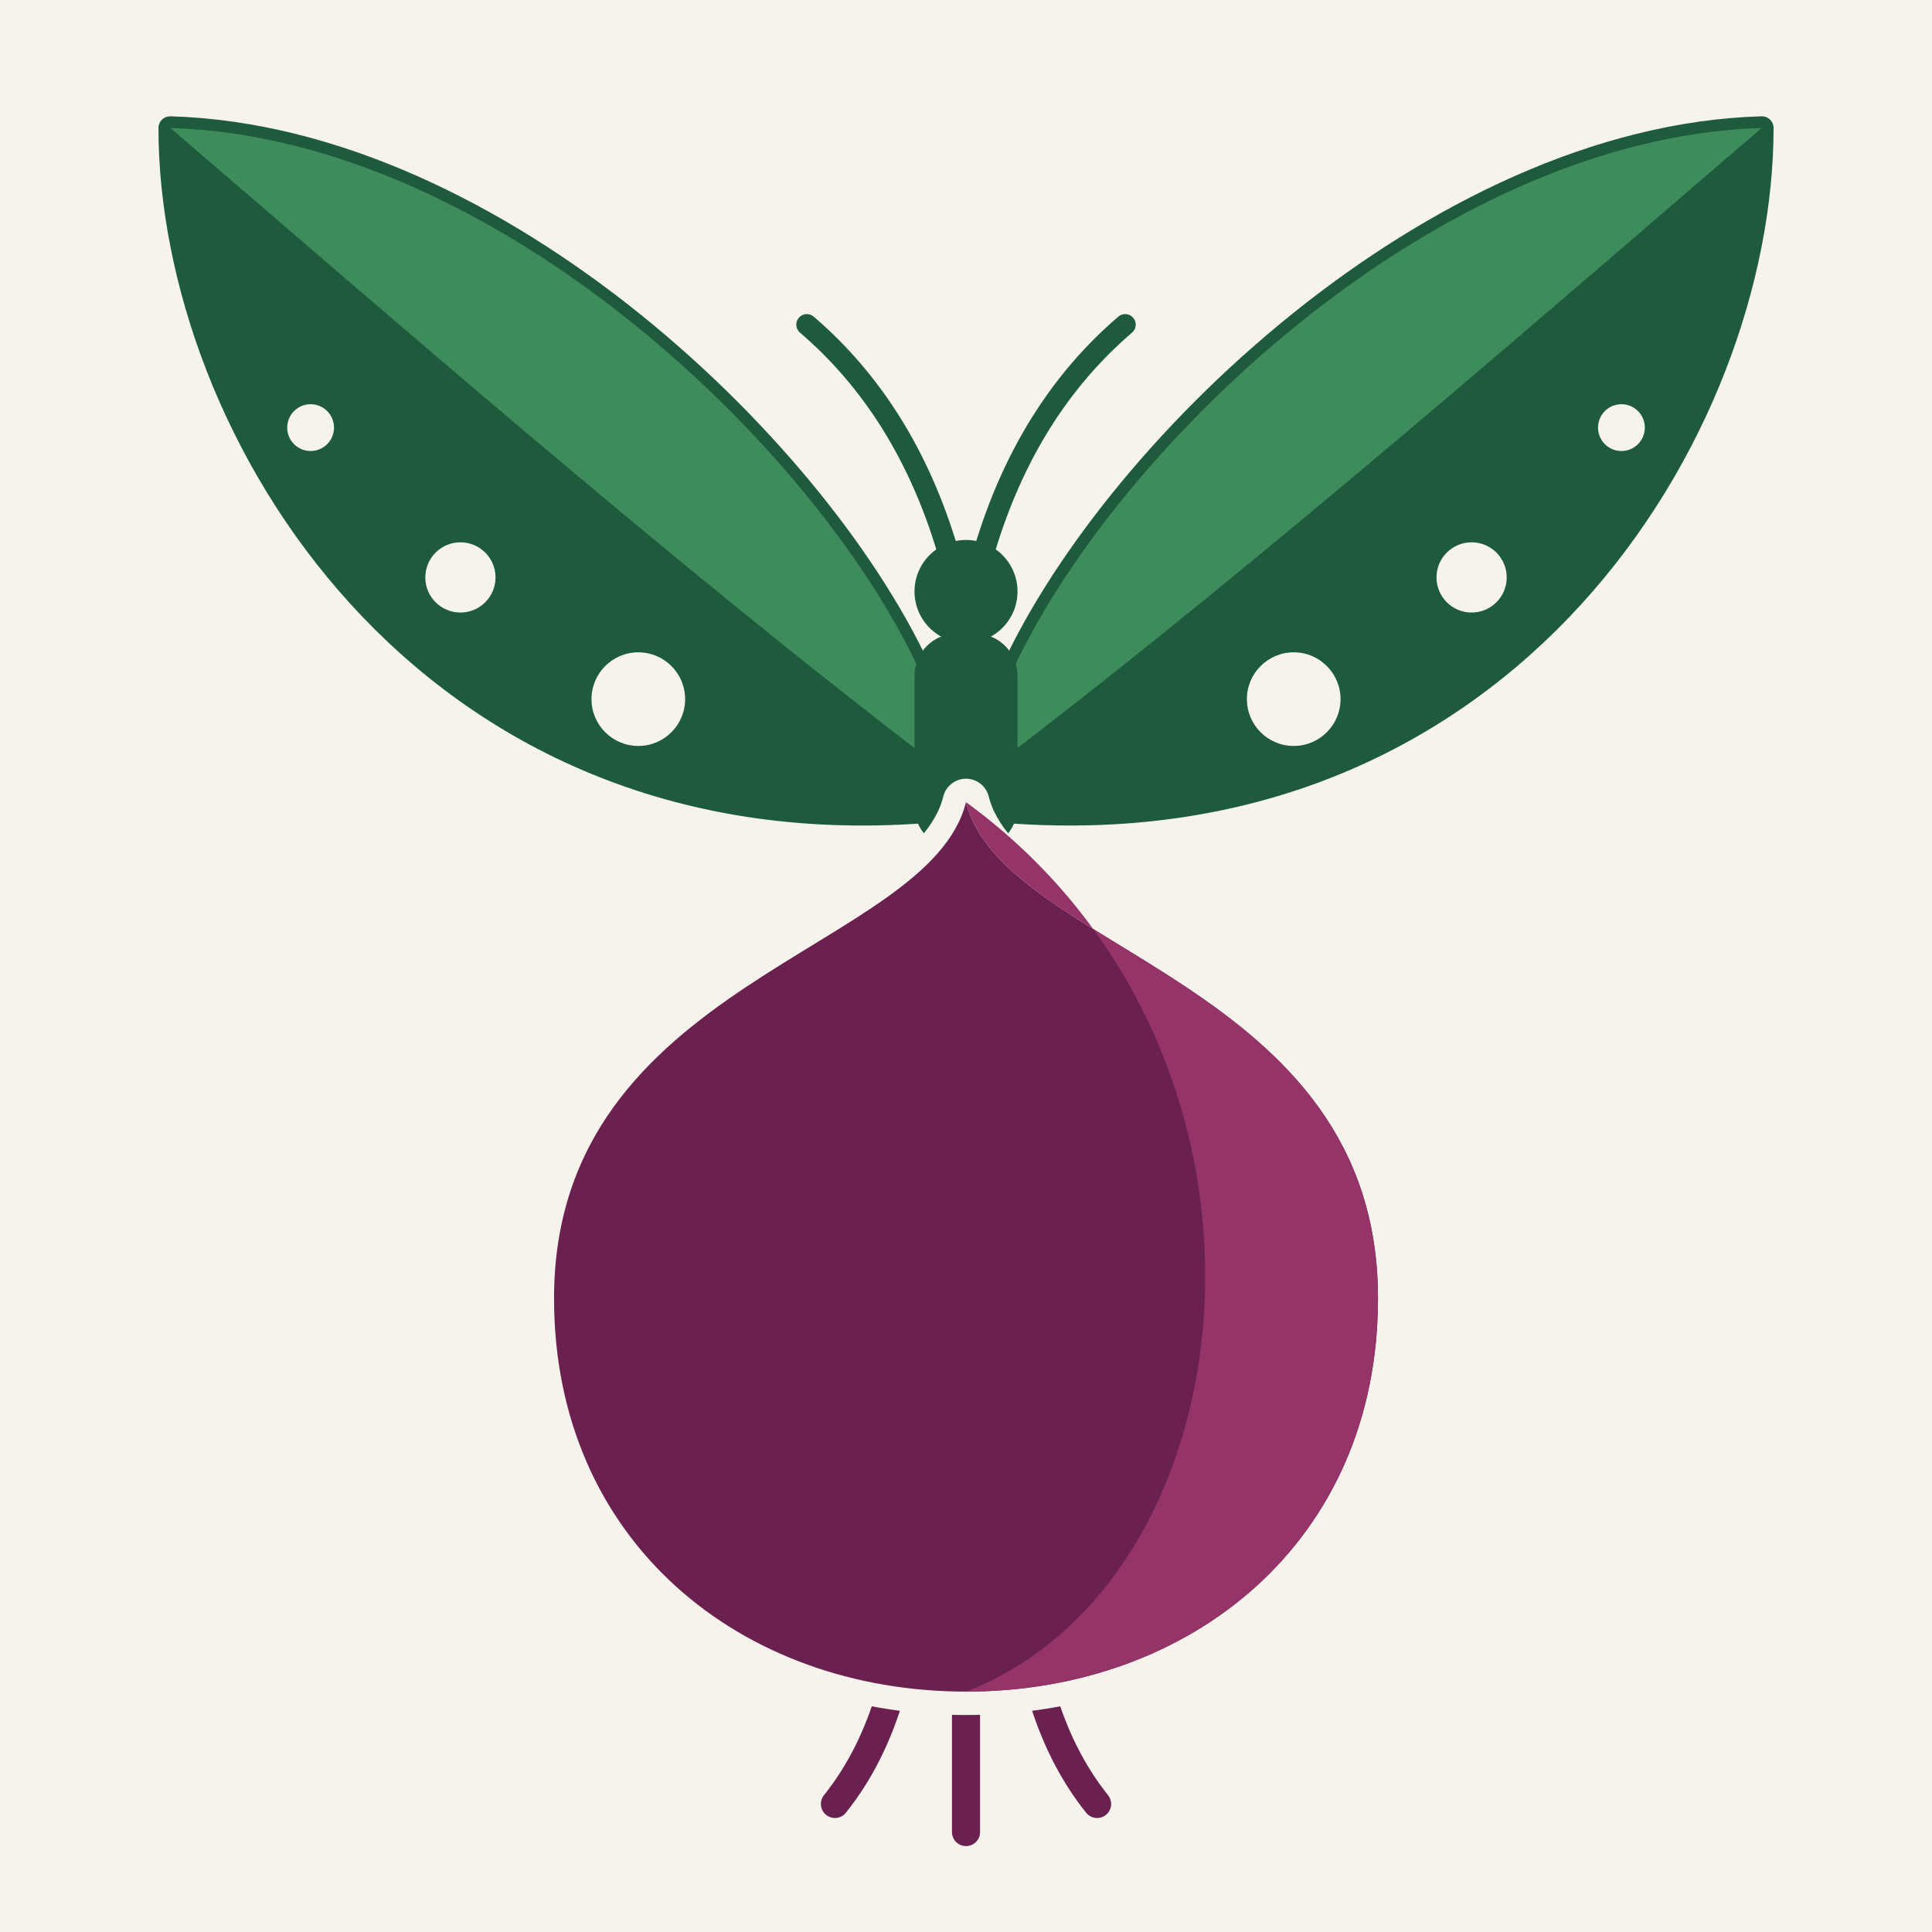
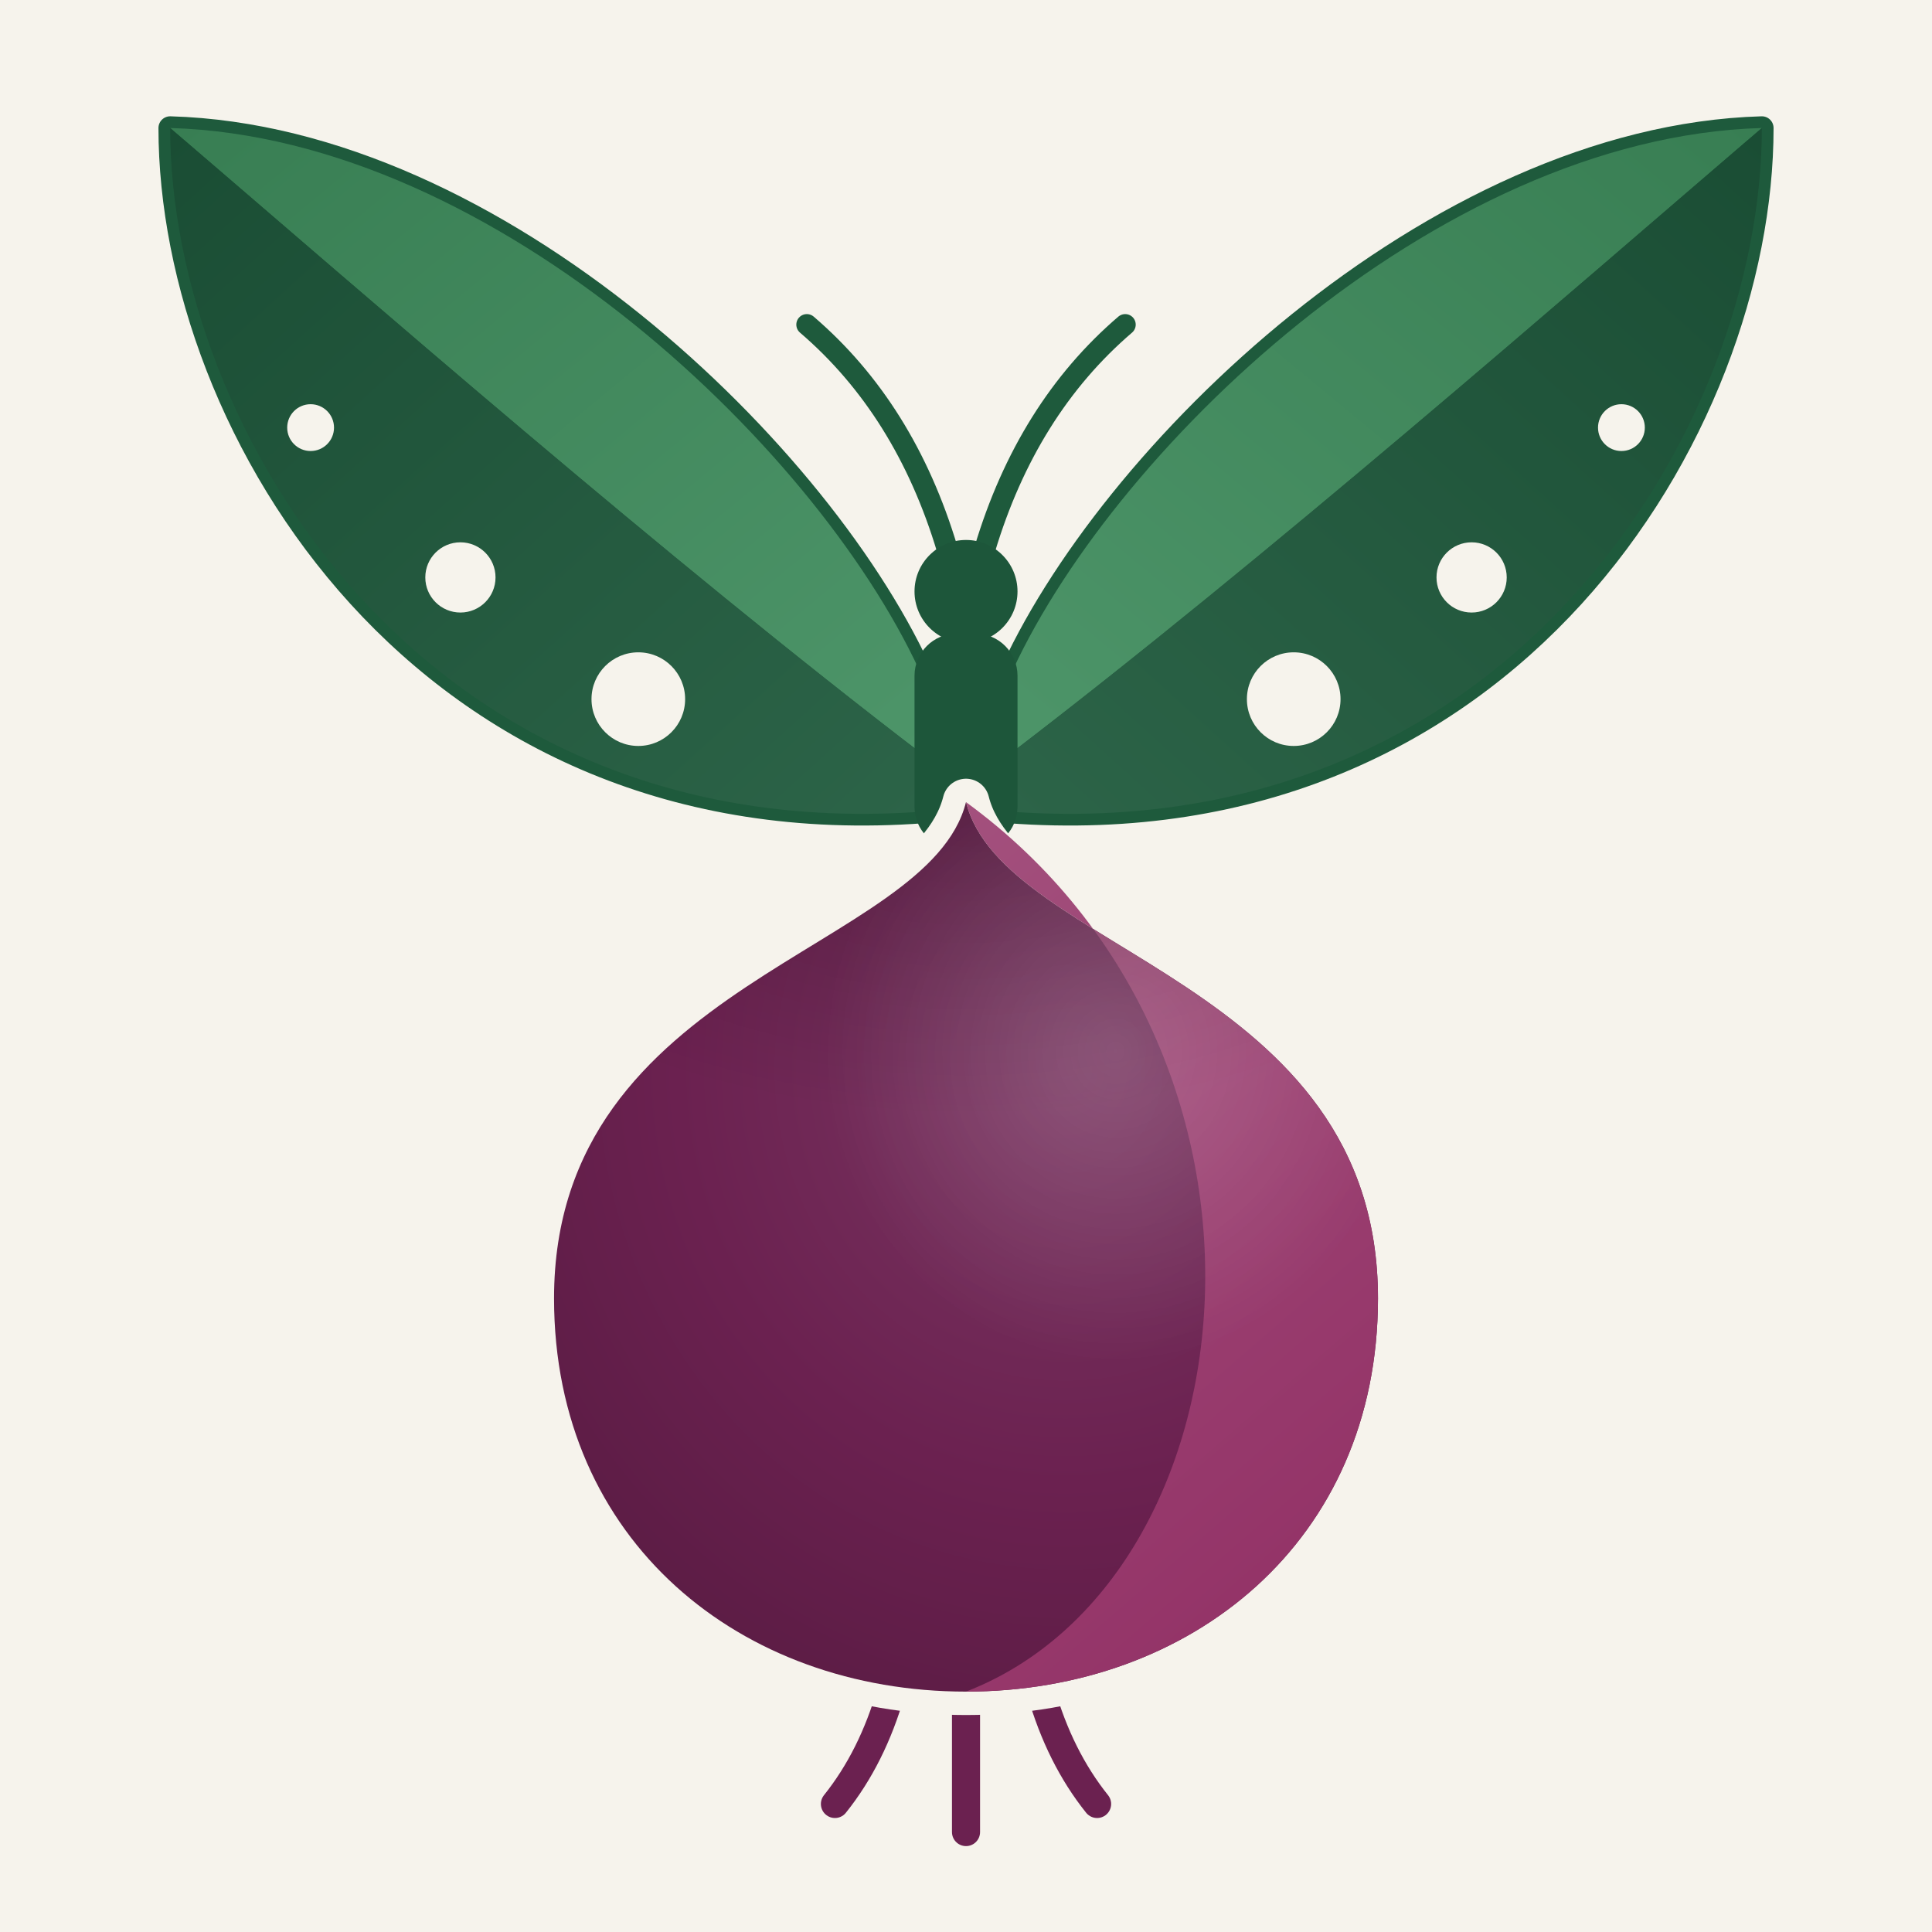
<svg xmlns="http://www.w3.org/2000/svg" viewBox="0 0 512 512" width="512" height="512">
  <rect width="512" height="512" fill="#F6F3EC" />
  <g transform="translate(-61.60 -85.18) scale(1.24064)">
-     <path d="M 247 214 C 226 166, 156 98, 86 96 C 86 160, 140 250, 247 242 Z" fill="#1E5A3C" stroke="#1E5A3C" stroke-width="5" stroke-linejoin="round" />
-     <path d="M 247 214 C 226 166, 156 98, 86 96 C 128 132, 192 188, 247 230 Z" fill="#3E8C5C" />
-     <path d="M 86 96 C 86 160, 140 250, 247 242 L 247 230 C 192 188, 128 132, 86 96 Z" fill="#1E5A3C" />
+     <defs>
+       <linearGradient id="gWd" x1="1" y1="1" x2="0" y2="0">
+         <stop offset="0" stop-color="#2C6448" />
+         <stop offset="1" stop-color="#1A4D34" />
+       </linearGradient>
+       <linearGradient id="gWl" x1="1" y1="1" x2="0" y2="0">
+         <stop offset="0" stop-color="#4D9569" />
+         <stop offset="1" stop-color="#387E53" />
+       </linearGradient>
+       <radialGradient id="gB" cx="0.62" cy="0.30" r="0.85">
+         <stop offset="0" stop-color="#7A3762" />
+         <stop offset="0.55" stop-color="#6B2150" />
+         <stop offset="1" stop-color="#581B42" />
+       </radialGradient>
+       <linearGradient id="gBl" x1="0" y1="0" x2="0.4" y2="1">
+         <stop offset="0" stop-color="#A3507D" />
+         <stop offset="1" stop-color="#943468" />
+       </linearGradient>
+       <radialGradient id="gS" cx="0.5" cy="0" r="0.6">
+         <stop offset="0" stop-color="#000" stop-opacity="0.22" />
+         <stop offset="1" stop-color="#000" stop-opacity="0" />
+       </radialGradient>
+       <radialGradient id="gH" cx="0.68" cy="0.28" r="0.35">
+         <stop offset="0" stop-color="#FFF" stop-opacity="0.16" />
+         <stop offset="1" stop-color="#FFF" stop-opacity="0" />
+       </radialGradient>
+       <clipPath id="cB">
+         <path d="M 256 240 C 264 272, 344 278, 344 346 C 344 398, 304 430, 256 430 C 208 430, 168 398, 168 346 C 168 278, 248 272, 256 240 Z" />
+       </clipPath>
+     </defs>
+     <path d="M 247 214 C 226 166, 156 98, 86 96 C 86 160, 140 250, 247 242 Z" fill="url(#gWd)" stroke="#1E5A3C" stroke-width="5" stroke-linejoin="round" />
+     <path d="M 247 214 C 226 166, 156 98, 86 96 C 128 132, 192 188, 247 230 Z" fill="url(#gWl)" />
+     <path d="M 86 96 C 86 160, 140 250, 247 242 L 247 230 C 192 188, 128 132, 86 96 Z" fill="url(#gWd)" />
    <circle cx="186" cy="218" r="10" fill="#F6F3EC" />
    <circle cx="148" cy="192" r="7.5" fill="#F6F3EC" />
    <circle cx="116" cy="160" r="5" fill="#F6F3EC" />
    <path d="M 252 186 C 246 166, 236 150, 222 138" stroke="#1E5A3C" stroke-width="4.5" stroke-linecap="round" fill="none" />
    <g transform="translate(512 0) scale(-1 1)">
-       <path d="M 247 214 C 226 166, 156 98, 86 96 C 86 160, 140 250, 247 242 Z" fill="#1E5A3C" stroke="#1E5A3C" stroke-width="5" stroke-linejoin="round" />
-       <path d="M 247 214 C 226 166, 156 98, 86 96 C 128 132, 192 188, 247 230 Z" fill="#3E8C5C" />
-       <path d="M 86 96 C 86 160, 140 250, 247 242 L 247 230 C 192 188, 128 132, 86 96 Z" fill="#1E5A3C" />
+       <path d="M 247 214 C 226 166, 156 98, 86 96 C 86 160, 140 250, 247 242 Z" fill="url(#gWd)" stroke="#1E5A3C" stroke-width="5" stroke-linejoin="round" />
+       <path d="M 247 214 C 226 166, 156 98, 86 96 C 128 132, 192 188, 247 230 Z" fill="url(#gWl)" />
+       <path d="M 86 96 C 86 160, 140 250, 247 242 L 247 230 C 192 188, 128 132, 86 96 Z" fill="url(#gWd)" />
      <circle cx="186" cy="218" r="10" fill="#F6F3EC" />
      <circle cx="148" cy="192" r="7.5" fill="#F6F3EC" />
      <circle cx="116" cy="160" r="5" fill="#F6F3EC" />
      <path d="M 252 186 C 246 166, 236 150, 222 138" stroke="#1E5A3C" stroke-width="4.5" stroke-linecap="round" fill="none" />
    </g>
-     <rect fill="#1E5A3C" x="245" y="204" width="22" height="46" rx="9" />
+     <rect fill="#1D563A" x="245" y="204" width="22" height="46" rx="9" />
    <path d="M 240 430 Q 236 444, 228 454 M 256 431 L 256 460 M 272 430 Q 276 444, 284 454" stroke="#6B2150" stroke-width="6" stroke-linecap="round" fill="none" />
-     <path d="M 256 240 C 264 272, 344 278, 344 346 C 344 398, 304 430, 256 430 C 208 430, 168 398, 168 346 C 168 278, 248 272, 256 240 Z" fill="#6B2150" stroke="#F6F3EC" stroke-width="10" stroke-linejoin="round" paint-order="stroke" />
-     <path d="M 256 240 C 264 272, 344 278, 344 346 C 344 398, 304 430, 256 430 C 318 406, 330 294, 256 240 Z" fill="#943468" />
-     <circle cx="256" cy="195" r="11" fill="#1E5A3C" />
+     <path d="M 256 240 C 264 272, 344 278, 344 346 C 344 398, 304 430, 256 430 C 208 430, 168 398, 168 346 C 168 278, 248 272, 256 240 Z" fill="none" stroke="#F6F3EC" stroke-width="10" stroke-linejoin="round" />
+     <path d="M 256 240 C 264 272, 344 278, 344 346 C 344 398, 304 430, 256 430 C 208 430, 168 398, 168 346 C 168 278, 248 272, 256 240 Z" fill="url(#gB)" />
+     <path d="M 256 240 C 264 272, 344 278, 344 346 C 344 398, 304 430, 256 430 C 318 406, 330 294, 256 240 Z" fill="url(#gBl)" />
+     <g clip-path="url(#cB)">
+       <rect x="150" y="236" width="212" height="120" fill="url(#gS)" />
+       <path d="M 256 240 C 264 272, 344 278, 344 346 C 344 398, 304 430, 256 430 C 208 430, 168 398, 168 346 C 168 278, 248 272, 256 240 Z" fill="url(#gH)" />
+     </g>
+     <circle cx="256" cy="195" r="11" fill="#1D563A" />
  </g>
</svg>
